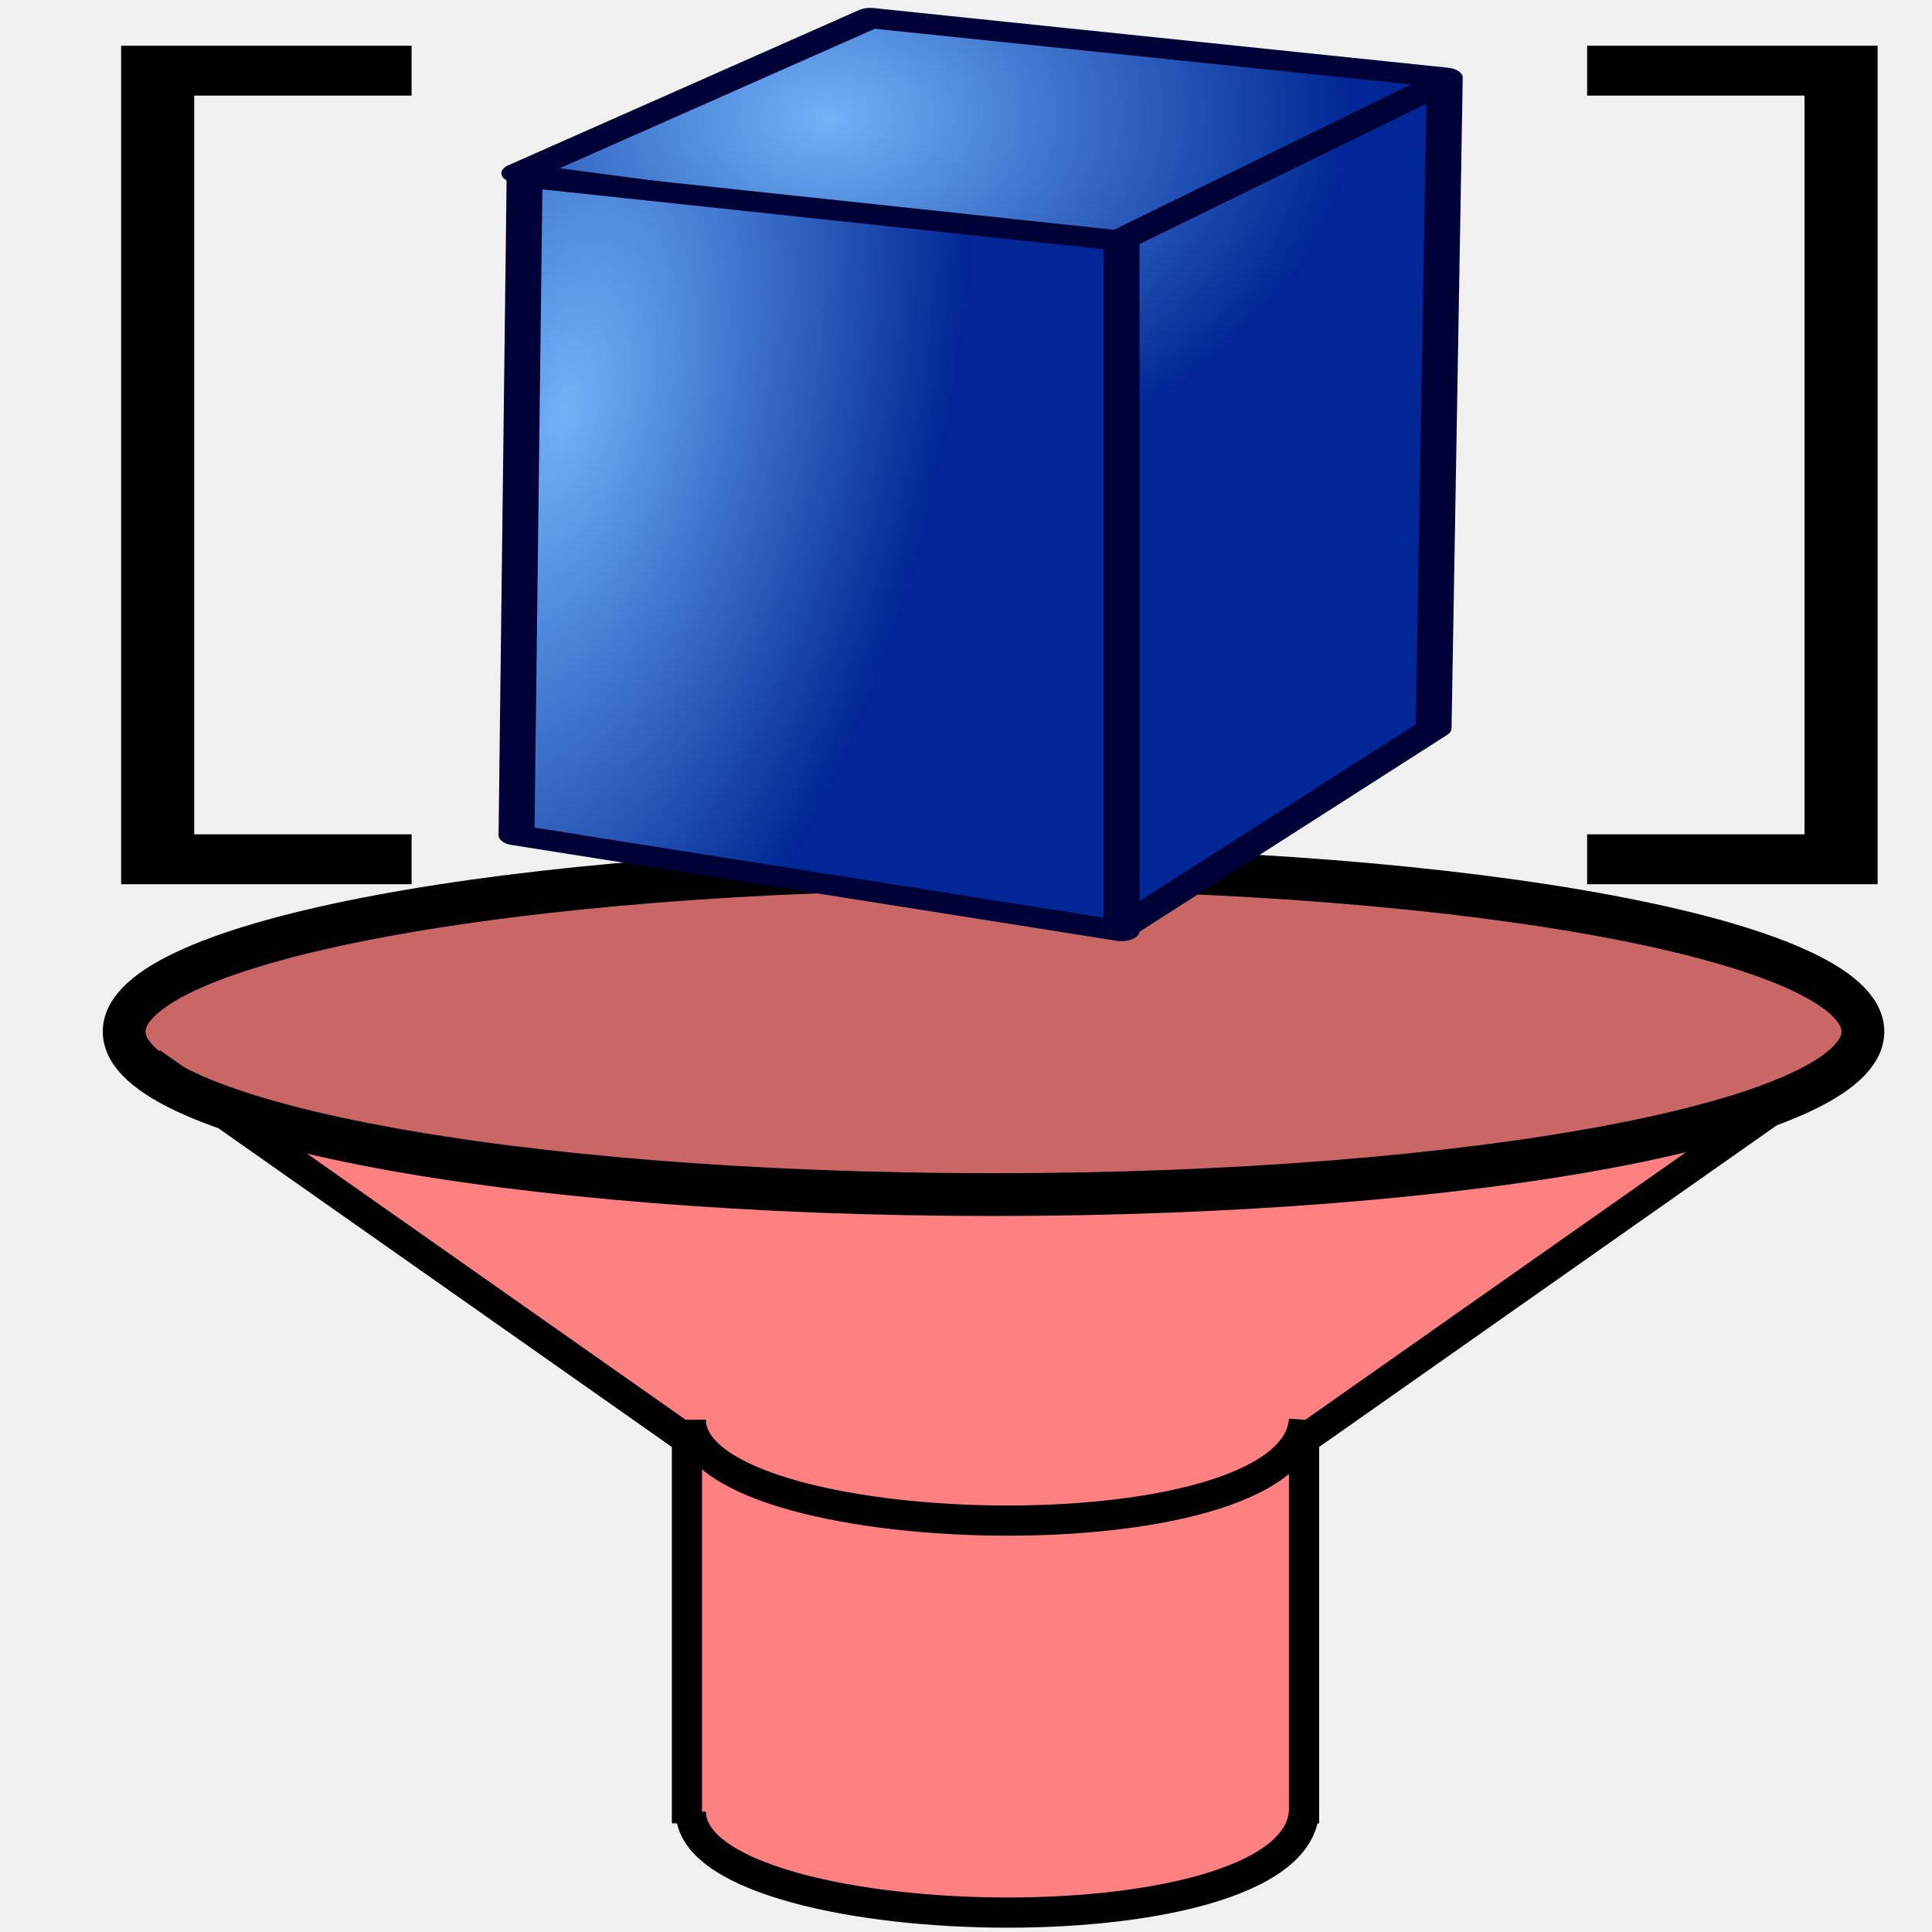
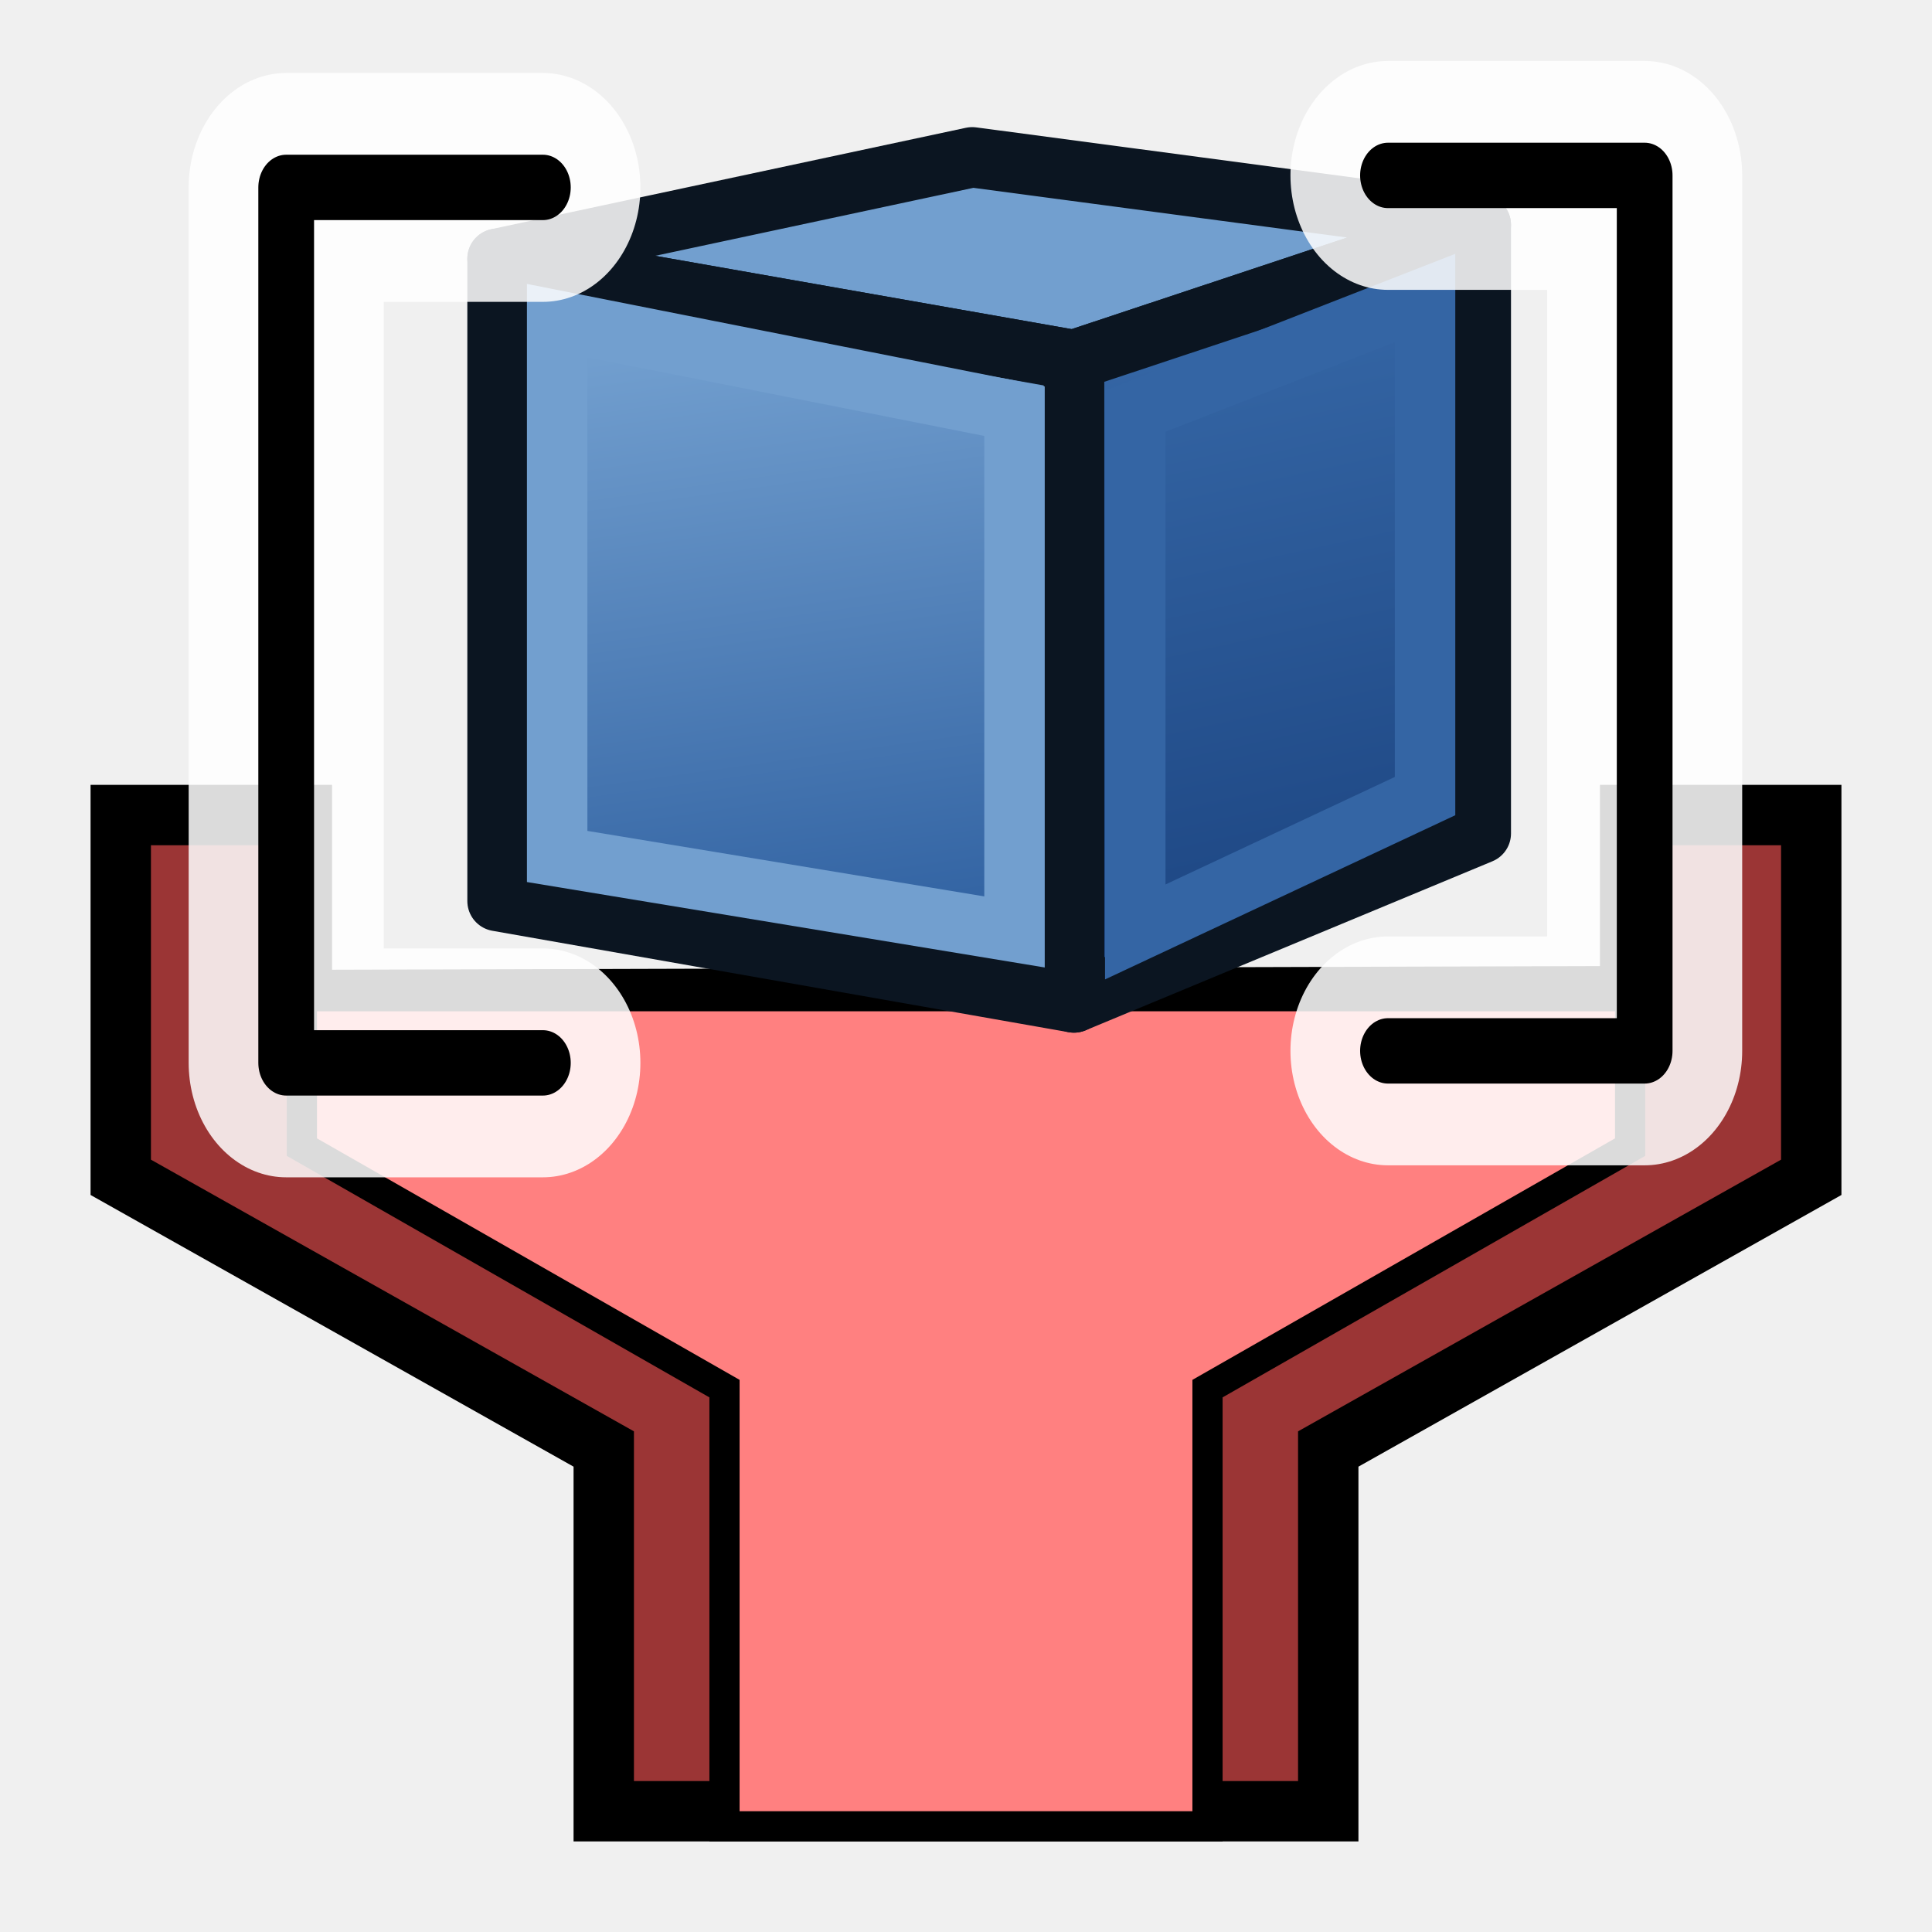
- <svg xmlns="http://www.w3.org/2000/svg" xmlns:xlink="http://www.w3.org/1999/xlink" width="64px" height="64px" id="svg2568" version="1.1">
+ <svg xmlns="http://www.w3.org/2000/svg" xmlns:xlink="http://www.w3.org/1999/xlink" version="1.1" id="svg2568" height="64px" width="64px">
  <defs id="defs2570">
    <linearGradient id="linearGradient3864">
-       <stop id="stop3866" offset="0" style="stop-color:#71b2f8;stop-opacity:1;" />
-       <stop id="stop3868" offset="1" style="stop-color:#002795;stop-opacity:1;" />
+       <stop style="stop-color:#71b2f8;stop-opacity:1;" offset="0" id="stop3866" />
+       <stop style="stop-color:#002795;stop-opacity:1;" offset="1" id="stop3868" />
    </linearGradient>
    <linearGradient id="linearGradient3377">
-       <stop id="stop3379" offset="0" style="stop-color:#71b2f8;stop-opacity:1;" />
-       <stop id="stop3381" offset="1" style="stop-color:#002795;stop-opacity:1;" />
+       <stop style="stop-color:#71b2f8;stop-opacity:1;" offset="0" id="stop3379" />
+       <stop style="stop-color:#002795;stop-opacity:1;" offset="1" id="stop3381" />
    </linearGradient>
    <linearGradient id="linearGradient3023">
-       <stop id="stop3025" offset="0" style="stop-color:#71b2f8;stop-opacity:1;" />
-       <stop id="stop3027" offset="1" style="stop-color:#002795;stop-opacity:1;" />
+       <stop style="stop-color:#71b2f8;stop-opacity:1;" offset="0" id="stop3025" />
+       <stop style="stop-color:#002795;stop-opacity:1;" offset="1" id="stop3027" />
    </linearGradient>
-     <radialGradient xlink:href="#linearGradient3377" id="radialGradient3692" cx="45.883" cy="28.87" fx="45.883" fy="28.87" r="19.467" gradientUnits="userSpaceOnUse" />
+     <radialGradient gradientUnits="userSpaceOnUse" r="19.467" fy="28.87" fx="45.883" cy="28.87" cx="45.883" id="radialGradient3692" xlink:href="#linearGradient3377" />
    <linearGradient id="linearGradient3030">
-       <stop id="stop3032" offset="0" style="stop-color:#71b2f8;stop-opacity:1;" />
-       <stop id="stop3034" offset="1" style="stop-color:#002795;stop-opacity:1;" />
+       <stop style="stop-color:#71b2f8;stop-opacity:1;" offset="0" id="stop3032" />
+       <stop style="stop-color:#002795;stop-opacity:1;" offset="1" id="stop3034" />
    </linearGradient>
-     <radialGradient xlink:href="#linearGradient3377" id="radialGradient3837" gradientUnits="userSpaceOnUse" gradientTransform="matrix(0.9877329,-0.06324662,0.02642229,1.230404,-216.6882,-80.01316)" cx="148.883" cy="81.87" fx="148.883" fy="81.87" r="19.467" />
-     <radialGradient xlink:href="#linearGradient3377" id="radialGradient3839" gradientUnits="userSpaceOnUse" gradientTransform="matrix(0.694742,0.2770778,-0.3296419,2.464559,-139.0534,-247.0973)" cx="135.383" cy="97.37" fx="135.383" fy="97.37" r="19.467" />
-     <radialGradient xlink:href="#linearGradient3377" id="radialGradient3841" gradientUnits="userSpaceOnUse" gradientTransform="matrix(0.7130313,0,0,1.23125,-173.6265,-89.49876)" cx="45.883" cy="28.87" fx="45.883" fy="28.87" r="19.467" />
-     <radialGradient xlink:href="#linearGradient3377" id="radialGradient3804" gradientUnits="userSpaceOnUse" gradientTransform="matrix(0.9877329,-0.06324662,0.02642229,1.230404,-216.6882,-80.01316)" cx="148.883" cy="81.87" fx="148.883" fy="81.87" r="19.467" />
-     <radialGradient xlink:href="#linearGradient3377" id="radialGradient3806" gradientUnits="userSpaceOnUse" gradientTransform="matrix(0.694742,0.2770778,-0.3296419,2.464559,-139.0534,-247.0973)" cx="135.383" cy="97.37" fx="135.383" fy="97.37" r="19.467" />
-     <radialGradient xlink:href="#linearGradient3377" id="radialGradient3808" gradientUnits="userSpaceOnUse" gradientTransform="matrix(0.7130313,0,0,1.23125,-173.6265,-89.49876)" cx="45.883" cy="28.87" fx="45.883" fy="28.87" r="19.467" />
+     <radialGradient r="19.467" fy="81.87" fx="148.883" cy="81.87" cx="148.883" gradientTransform="matrix(0.9877329,-0.06324662,0.02642229,1.230404,-216.6882,-80.01316)" gradientUnits="userSpaceOnUse" id="radialGradient3837" xlink:href="#linearGradient3377" />
+     <radialGradient r="19.467" fy="97.37" fx="135.383" cy="97.37" cx="135.383" gradientTransform="matrix(0.694742,0.2770778,-0.3296419,2.464559,-139.0534,-247.0973)" gradientUnits="userSpaceOnUse" id="radialGradient3839" xlink:href="#linearGradient3377" />
+     <radialGradient r="19.467" fy="28.87" fx="45.883" cy="28.87" cx="45.883" gradientTransform="matrix(0.7130313,0,0,1.23125,-173.6265,-89.49876)" gradientUnits="userSpaceOnUse" id="radialGradient3841" xlink:href="#linearGradient3377" />
+     <linearGradient id="linearGradient3794">
+       <stop style="stop-color:#000000;stop-opacity:1;" offset="0" id="stop3796" />
+       <stop style="stop-color:#000000;stop-opacity:0;" offset="1" id="stop3798" />
+     </linearGradient>
+     <linearGradient gradientTransform="translate(0,-4)" xlink:href="#linearGradient3767" id="linearGradient3773" x1="22.117" y1="55.718" x2="17.329" y2="21.311" gradientUnits="userSpaceOnUse" />
+     <linearGradient id="linearGradient3767">
+       <stop style="stop-color:#3465a4;stop-opacity:1" offset="0" id="stop3769" />
+       <stop style="stop-color:#729fcf;stop-opacity:1" offset="1" id="stop3771" />
+     </linearGradient>
+     <linearGradient gradientTransform="translate(0,-4)" xlink:href="#linearGradient3777" id="linearGradient3783" x1="53.897" y1="51.18" x2="47.502" y2="21.837" gradientUnits="userSpaceOnUse" />
+     <linearGradient id="linearGradient3777">
+       <stop style="stop-color:#204a87;stop-opacity:1" offset="0" id="stop3779" />
+       <stop style="stop-color:#3465a4;stop-opacity:1" offset="1" id="stop3781" />
+     </linearGradient>
+     <radialGradient xlink:href="#linearGradient3794" id="radialGradient3800" cx="1" cy="45" fx="1" fy="45" r="41" gradientTransform="matrix(0.9334821,-2.2905276e-8,0,0.2868757,0.06651751,32.09059)" gradientUnits="userSpaceOnUse" />
+     <linearGradient gradientTransform="matrix(0.5457653,0,0,1,0.478854,-2.532786)" xlink:href="#linearGradient3777" id="linearGradient3783-3" x1="52.259" y1="44.533" x2="46.762" y2="27.533" gradientUnits="userSpaceOnUse" />
+     <linearGradient gradientTransform="matrix(0.5457653,0,0,1,-13.23697,4.177602)" xlink:href="#linearGradient3777" id="linearGradient3783-3-3" x1="37.08" y1="43.822" x2="48.248" y2="30.922" gradientUnits="userSpaceOnUse" />
+     <linearGradient gradientUnits="userSpaceOnUse" y2="48.5" x2="29.085" y1="52.5" x1="33" id="linearGradient845" xlink:href="#linearGradient3777" />
+     <radialGradient xlink:href="#linearGradient3864" id="radialGradient3692-0" cx="45.883" cy="28.87" fx="45.883" fy="28.87" r="19.467" gradientUnits="userSpaceOnUse" />
+     <radialGradient xlink:href="#linearGradient3864" id="radialGradient3837-6" gradientUnits="userSpaceOnUse" gradientTransform="matrix(0.9877329,-0.06324662,0.02642229,1.230404,-216.6882,-80.01316)" cx="148.883" cy="81.87" fx="148.883" fy="81.87" r="19.467" />
+     <radialGradient xlink:href="#linearGradient3864" id="radialGradient3839-0" gradientUnits="userSpaceOnUse" gradientTransform="matrix(0.694742,0.2770778,-0.3296419,2.464559,-139.0534,-247.0973)" cx="135.383" cy="97.37" fx="135.383" fy="97.37" r="19.467" />
+     <radialGradient xlink:href="#linearGradient3864" id="radialGradient3841-6" gradientUnits="userSpaceOnUse" gradientTransform="matrix(0.7130313,0,0,1.23125,-173.6265,-89.49876)" cx="45.883" cy="28.87" fx="45.883" fy="28.87" r="19.467" />
+     <radialGradient xlink:href="#linearGradient3864" id="radialGradient3804-2" gradientUnits="userSpaceOnUse" gradientTransform="matrix(0.9877329,-0.06324662,0.02642229,1.230404,-216.6882,-80.01316)" cx="148.883" cy="81.87" fx="148.883" fy="81.87" r="19.467" />
+     <radialGradient xlink:href="#linearGradient3864" id="radialGradient3806-6" gradientUnits="userSpaceOnUse" gradientTransform="matrix(0.694742,0.2770778,-0.3296419,2.464559,-139.0534,-247.0973)" cx="135.383" cy="97.37" fx="135.383" fy="97.37" r="19.467" />
+     <radialGradient xlink:href="#linearGradient3864" id="radialGradient3808-1" gradientUnits="userSpaceOnUse" gradientTransform="matrix(0.7130313,0,0,1.23125,-173.6265,-89.49876)" cx="45.883" cy="28.87" fx="45.883" fy="28.87" r="19.467" />
+     <linearGradient xlink:href="#linearGradient4287" id="linearGradient4293" x1="25.56" y1="48.404" x2="31.478" y2="52.711" gradientUnits="userSpaceOnUse" />
+     <linearGradient id="linearGradient4287">
+       <stop id="stop4289" offset="0" style="stop-color:#f87c71;stop-opacity:1;" />
+       <stop id="stop4291" offset="1" style="stop-color:#ff0000;stop-opacity:1;" />
+     </linearGradient>
+     <radialGradient xlink:href="#linearGradient4287" id="radialGradient4285" gradientUnits="userSpaceOnUse" gradientTransform="matrix(-0.5435596,-0.6995957,1.092425,-0.6141056,95.66764,203.1616)" cx="112.772" cy="66.256" fx="112.772" fy="66.256" r="19.467" />
+     <radialGradient xlink:href="#linearGradient3864" id="radialGradient3098" gradientUnits="userSpaceOnUse" gradientTransform="matrix(0.9877329,-0.06324662,0.02642229,1.230404,-216.6882,-80.01316)" cx="148.883" cy="81.87" fx="148.883" fy="81.87" r="19.467" />
+     <radialGradient xlink:href="#linearGradient3864" id="radialGradient3100" gradientUnits="userSpaceOnUse" gradientTransform="matrix(0.694742,0.2770778,-0.3296419,2.464559,-139.0534,-247.0973)" cx="135.383" cy="97.37" fx="135.383" fy="97.37" r="19.467" />
+     <radialGradient xlink:href="#linearGradient3864" id="radialGradient3102" gradientUnits="userSpaceOnUse" gradientTransform="matrix(0.7130313,0,0,1.23125,-173.6265,-89.49876)" cx="45.883" cy="28.87" fx="45.883" fy="28.87" r="19.467" />
+     <linearGradient xlink:href="#linearGradient3994-3" id="linearGradient4000-2" x1="62" y1="34" x2="52" y2="34" gradientUnits="userSpaceOnUse" spreadMethod="reflect" gradientTransform="matrix(0.8764855,0,0,1.106813,0.8176042,1.327773)" />
+     <linearGradient id="linearGradient3994-3">
+       <stop style="stop-color:#a40000;stop-opacity:1" offset="0" id="stop3996-7" />
+       <stop style="stop-color:#ef2929;stop-opacity:1" offset="1" id="stop3998-5" />
+     </linearGradient>
+     <radialGradient xlink:href="#linearGradient3864" id="radialGradient3692-7" cx="45.883" cy="28.87" fx="45.883" fy="28.87" r="19.467" gradientUnits="userSpaceOnUse" />
+     <radialGradient xlink:href="#linearGradient3864" id="radialGradient3837-5" gradientUnits="userSpaceOnUse" gradientTransform="matrix(0.9877329,-0.06324662,0.02642229,1.230404,-216.6882,-80.01316)" cx="148.883" cy="81.87" fx="148.883" fy="81.87" r="19.467" />
+     <radialGradient xlink:href="#linearGradient3864" id="radialGradient3839-03" gradientUnits="userSpaceOnUse" gradientTransform="matrix(0.694742,0.2770778,-0.3296419,2.464559,-139.0534,-247.0973)" cx="135.383" cy="97.37" fx="135.383" fy="97.37" r="19.467" />
+     <radialGradient xlink:href="#linearGradient3864" id="radialGradient3841-61" gradientUnits="userSpaceOnUse" gradientTransform="matrix(0.7130313,0,0,1.23125,-173.6265,-89.49876)" cx="45.883" cy="28.87" fx="45.883" fy="28.87" r="19.467" />
+     <radialGradient xlink:href="#linearGradient3864" id="radialGradient3804-0" gradientUnits="userSpaceOnUse" gradientTransform="matrix(0.9877329,-0.06324662,0.02642229,1.230404,-216.6882,-80.01316)" cx="148.883" cy="81.87" fx="148.883" fy="81.87" r="19.467" />
+     <radialGradient xlink:href="#linearGradient3864" id="radialGradient3806-63" gradientUnits="userSpaceOnUse" gradientTransform="matrix(0.694742,0.2770778,-0.3296419,2.464559,-139.0534,-247.0973)" cx="135.383" cy="97.37" fx="135.383" fy="97.37" r="19.467" />
+     <radialGradient xlink:href="#linearGradient3864" id="radialGradient3808-2" gradientUnits="userSpaceOnUse" gradientTransform="matrix(0.7130313,0,0,1.23125,-173.6265,-89.49876)" cx="45.883" cy="28.87" fx="45.883" fy="28.87" r="19.467" />
+     <radialGradient xlink:href="#linearGradient4287" id="radialGradient4285-1" gradientUnits="userSpaceOnUse" gradientTransform="matrix(-0.5435596,-0.6995957,1.092425,-0.6141056,95.66764,203.1616)" cx="112.772" cy="66.256" fx="112.772" fy="66.256" r="19.467" />
+     <radialGradient xlink:href="#linearGradient3864" id="radialGradient3098-5" gradientUnits="userSpaceOnUse" gradientTransform="matrix(0.9877329,-0.06324662,0.02642229,1.230404,-216.6882,-80.01316)" cx="148.883" cy="81.87" fx="148.883" fy="81.87" r="19.467" />
+     <radialGradient xlink:href="#linearGradient3864" id="radialGradient3100-5" gradientUnits="userSpaceOnUse" gradientTransform="matrix(0.694742,0.2770778,-0.3296419,2.464559,-139.0534,-247.0973)" cx="135.383" cy="97.37" fx="135.383" fy="97.37" r="19.467" />
+     <radialGradient xlink:href="#linearGradient3864" id="radialGradient3102-4" gradientUnits="userSpaceOnUse" gradientTransform="matrix(0.7130313,0,0,1.23125,-173.6265,-89.49876)" cx="45.883" cy="28.87" fx="45.883" fy="28.87" r="19.467" />
+     <linearGradient y2="21.837" x2="47.502" y1="51.18" x1="53.897" gradientTransform="translate(0,-4)" gradientUnits="userSpaceOnUse" id="linearGradient1905" xlink:href="#linearGradient3777" />
+     <linearGradient y2="21.311" x2="17.329" y1="55.718" x1="22.117" gradientTransform="translate(0,-4)" gradientUnits="userSpaceOnUse" id="linearGradient1907" xlink:href="#linearGradient3767" />
  </defs>
  <g id="layer1">
-     <g id="g3029" transform="translate(-0.2571297,3.856946)">
-       <path id="path3024" d="M 8.1,33.144 23.142,43.815 23.27,56.415 c 0.477,4.113 20.356,3.171 20.313,0.514 L 43.455,43.944 59.783,32.63 c 1.324,-0.591 3.447,-3.333 0,-4.5 C 51.043,25.172 42.049,24.539 32.398,24.659 21.342,24.797 7.971,27.616 7.971,27.616 c -3.625,1.563 -6.594,2.652 0.129,5.528 z" style="fill:#ff8080;stroke:none" />
-       <path d="m 61.968,30.316 c 0,2.982 -12.894,5.4 -28.799,5.4 -15.905,0 -28.799,-2.418 -28.799,-5.4 0,-2.982 12.894,-5.4 28.799,-5.4 15.905,0 28.799,2.418 28.799,5.4 z" id="path3012" style="fill:#000000;fill-opacity:0.204;stroke:#000000;stroke-width:1.417;stroke-linecap:round;stroke-linejoin:round;stroke-miterlimit:4;stroke-opacity:1;stroke-dasharray:none;stroke-dashoffset:0" />
-       <path id="path3014" d="m 61.197,31.345 -17.742,12.471 0,12.728" style="fill:none;stroke:#000000;stroke-width:1px;stroke-linecap:butt;stroke-linejoin:miter;stroke-opacity:1" />
-       <use height="64" width="64" transform="matrix(-1,0,0,1,66.46804,0)" id="use3016" xlink:href="#path3014" y="0" x="0" />
-       <path id="path3018" d="m 23.142,56.158 c 0.005,4.179 19.985,4.725 20.313,0" style="fill:none;stroke:#000000;stroke-width:1px;stroke-linecap:butt;stroke-linejoin:miter;stroke-opacity:1" />
-       <use height="64" width="64" transform="translate(0,-12.98505)" id="use3022" xlink:href="#path3018" y="0" x="0" />
-     </g>
-     <g id="g3049" style="stroke-width:2;stroke-miterlimit:4;stroke-dasharray:none" transform="matrix(1.476213,0,0,1.007649,-1.645856,-22.34083)">
-       <path id="path3045" d="m 10.351,24.494 -5.698,0 0,25.926 5.698,0" style="fill:none;stroke:#000000;stroke-width:1.64;stroke-linecap:butt;stroke-linejoin:miter;stroke-miterlimit:4;stroke-opacity:1;stroke-dasharray:none" />
-       <use height="64" width="64" transform="matrix(-1,0,0,1,47.0817,0)" id="use3047" xlink:href="#path3045" y="0" x="0" style="stroke-width:2;stroke-miterlimit:4;stroke-dasharray:none" />
-     </g>
-     <g id="g3798" transform="matrix(1.566393,0,0,1.566393,-35.85715,-16.96164)">
-       <g id="g3843" transform="matrix(0.5765925,0,0,0.3249981,79.27774,9.649985)">
-         <path style="fill:url(#radialGradient3804);fill-opacity:1;fill-rule:evenodd;stroke:#000137;stroke-width:1.316;stroke-linecap:butt;stroke-linejoin:round;stroke-miterlimit:4;stroke-opacity:1;stroke-dasharray:none;stroke-dashoffset:0;marker:none;visibility:visible;display:inline;overflow:visible;enable-background:accumulate" d="m -65.878,4.797 -12.867,10.104 21.744,5.108 0.303,44.046 11.487,-13.039 0.411,-42.336 z" id="path3845" />
-         <path style="fill:url(#radialGradient3806);fill-opacity:1;fill-rule:evenodd;stroke:#000137;stroke-width:1.316;stroke-linecap:butt;stroke-linejoin:round;stroke-miterlimit:4;stroke-opacity:1;stroke-dasharray:none;stroke-dashoffset:0;marker:none;visibility:visible;display:inline;overflow:visible;enable-background:accumulate" d="m -78.552,15.155 21.896,4.144 0,44.913 -22.192,-6.236 0.296,-42.82 z" id="path3847" />
-         <path style="fill:url(#radialGradient3808);fill-opacity:1;fill-rule:evenodd;stroke:#000137;stroke-width:1.316;stroke-linecap:butt;stroke-linejoin:round;stroke-miterlimit:4;stroke-opacity:1;stroke-dasharray:none;stroke-dashoffset:0;marker:none;visibility:visible;display:inline;overflow:visible;enable-background:accumulate" d="M -56.823,19.355 -44.897,9.001" id="path3849" />
+     <path id="path1628" d="m 4,27 h 6 v 6.127 L 54,33 v -6 h 6 V 39 L 44,48 V 60 H 20 V 48 L 4,39 Z" style="fill:#9b3535;fill-opacity:1;stroke:#000000;stroke-width:2;stroke-linecap:butt;stroke-linejoin:miter;stroke-miterlimit:4;stroke-dasharray:none;stroke-opacity:1" />
+     <path style="fill:#ff8080;fill-opacity:1;stroke:#000000;stroke-width:1;stroke-linecap:butt;stroke-linejoin:miter;stroke-miterlimit:4;stroke-dasharray:none;stroke-opacity:1" d="m 10,33 h 44 v 5 L 40,46 V 60.5 H 24 V 46 L 10,38 Z" id="path1926" />
+     <g transform="translate(-0.5189821,0.2082456)" id="g972">
+       <g transform="matrix(0.5615548,0,0,0.5600004,15.31672,1.081381)" id="g3004-2" style="stroke-width:1.418">
+         <path id="path2993-5" d="M 3,13 37,19 61,11 31,7 Z" style="fill:#729fcf;stroke:#0b1521;stroke-width:3.566;stroke-linecap:butt;stroke-linejoin:round;stroke-opacity:1" />
+         <path id="path2995-4" d="M 61,11 V 47 L 37,57 V 19 Z" style="fill:url(#linearGradient1905);fill-opacity:1;stroke:#0b1521;stroke-width:3.566;stroke-linecap:butt;stroke-linejoin:round;stroke-opacity:1" />
+         <path style="display:inline;overflow:visible;visibility:visible;fill:url(#linearGradient1907);fill-opacity:1;fill-rule:evenodd;stroke:#0b1521;stroke-width:3.566;stroke-linecap:butt;stroke-linejoin:round;stroke-miterlimit:4;stroke-dasharray:none;stroke-dashoffset:0;stroke-opacity:1;marker:none;enable-background:accumulate" d="m 3,13 34,6 V 57 L 3,51 Z" id="path3825-8-7" />
+         <path id="path3765-4" d="M 6.516,16.664 V 48.361 L 33.495,52.825 V 22.021 Z" style="fill:none;stroke:#729fcf;stroke-width:3.566;stroke-linecap:butt;stroke-linejoin:miter;stroke-opacity:1" />
+         <path id="path3775-4" d="M 40.618,22.021 V 52.825 L 57.713,44.789 V 15.325 Z" style="fill:none;stroke:#3465a4;stroke-width:3.566;stroke-linecap:butt;stroke-linejoin:miter;stroke-opacity:1" />
      </g>
+       <g style="stroke-width:2;stroke-miterlimit:4;stroke-dasharray:none" id="g3827-0" transform="matrix(1.492248,0,0,1.751049,3.056017,-38.88989)">
+         <path id="path3045-7" d="M 10.351,25.636 H 4.653 v 16.562 h 5.698" style="fill:none;stroke:#ffffff;stroke-width:4.33;stroke-linecap:round;stroke-linejoin:round;stroke-miterlimit:4;stroke-dasharray:none;stroke-opacity:0.857" />
+         <path style="fill:none;stroke:#000000;stroke-width:1.237;stroke-linecap:round;stroke-linejoin:round;stroke-miterlimit:4;stroke-dasharray:none;stroke-opacity:1" d="M 10.351,25.636 H 4.653 v 16.562 h 5.698" id="path3825-86" />
+       </g>
+       <use style="stroke-width:2;stroke-miterlimit:4;stroke-dasharray:none" height="64" width="64" transform="matrix(-1,0,0,1,65,-0.397564)" id="use3831-8" xlink:href="#g3827-0" y="0" x="0" />
    </g>
  </g>
</svg>
